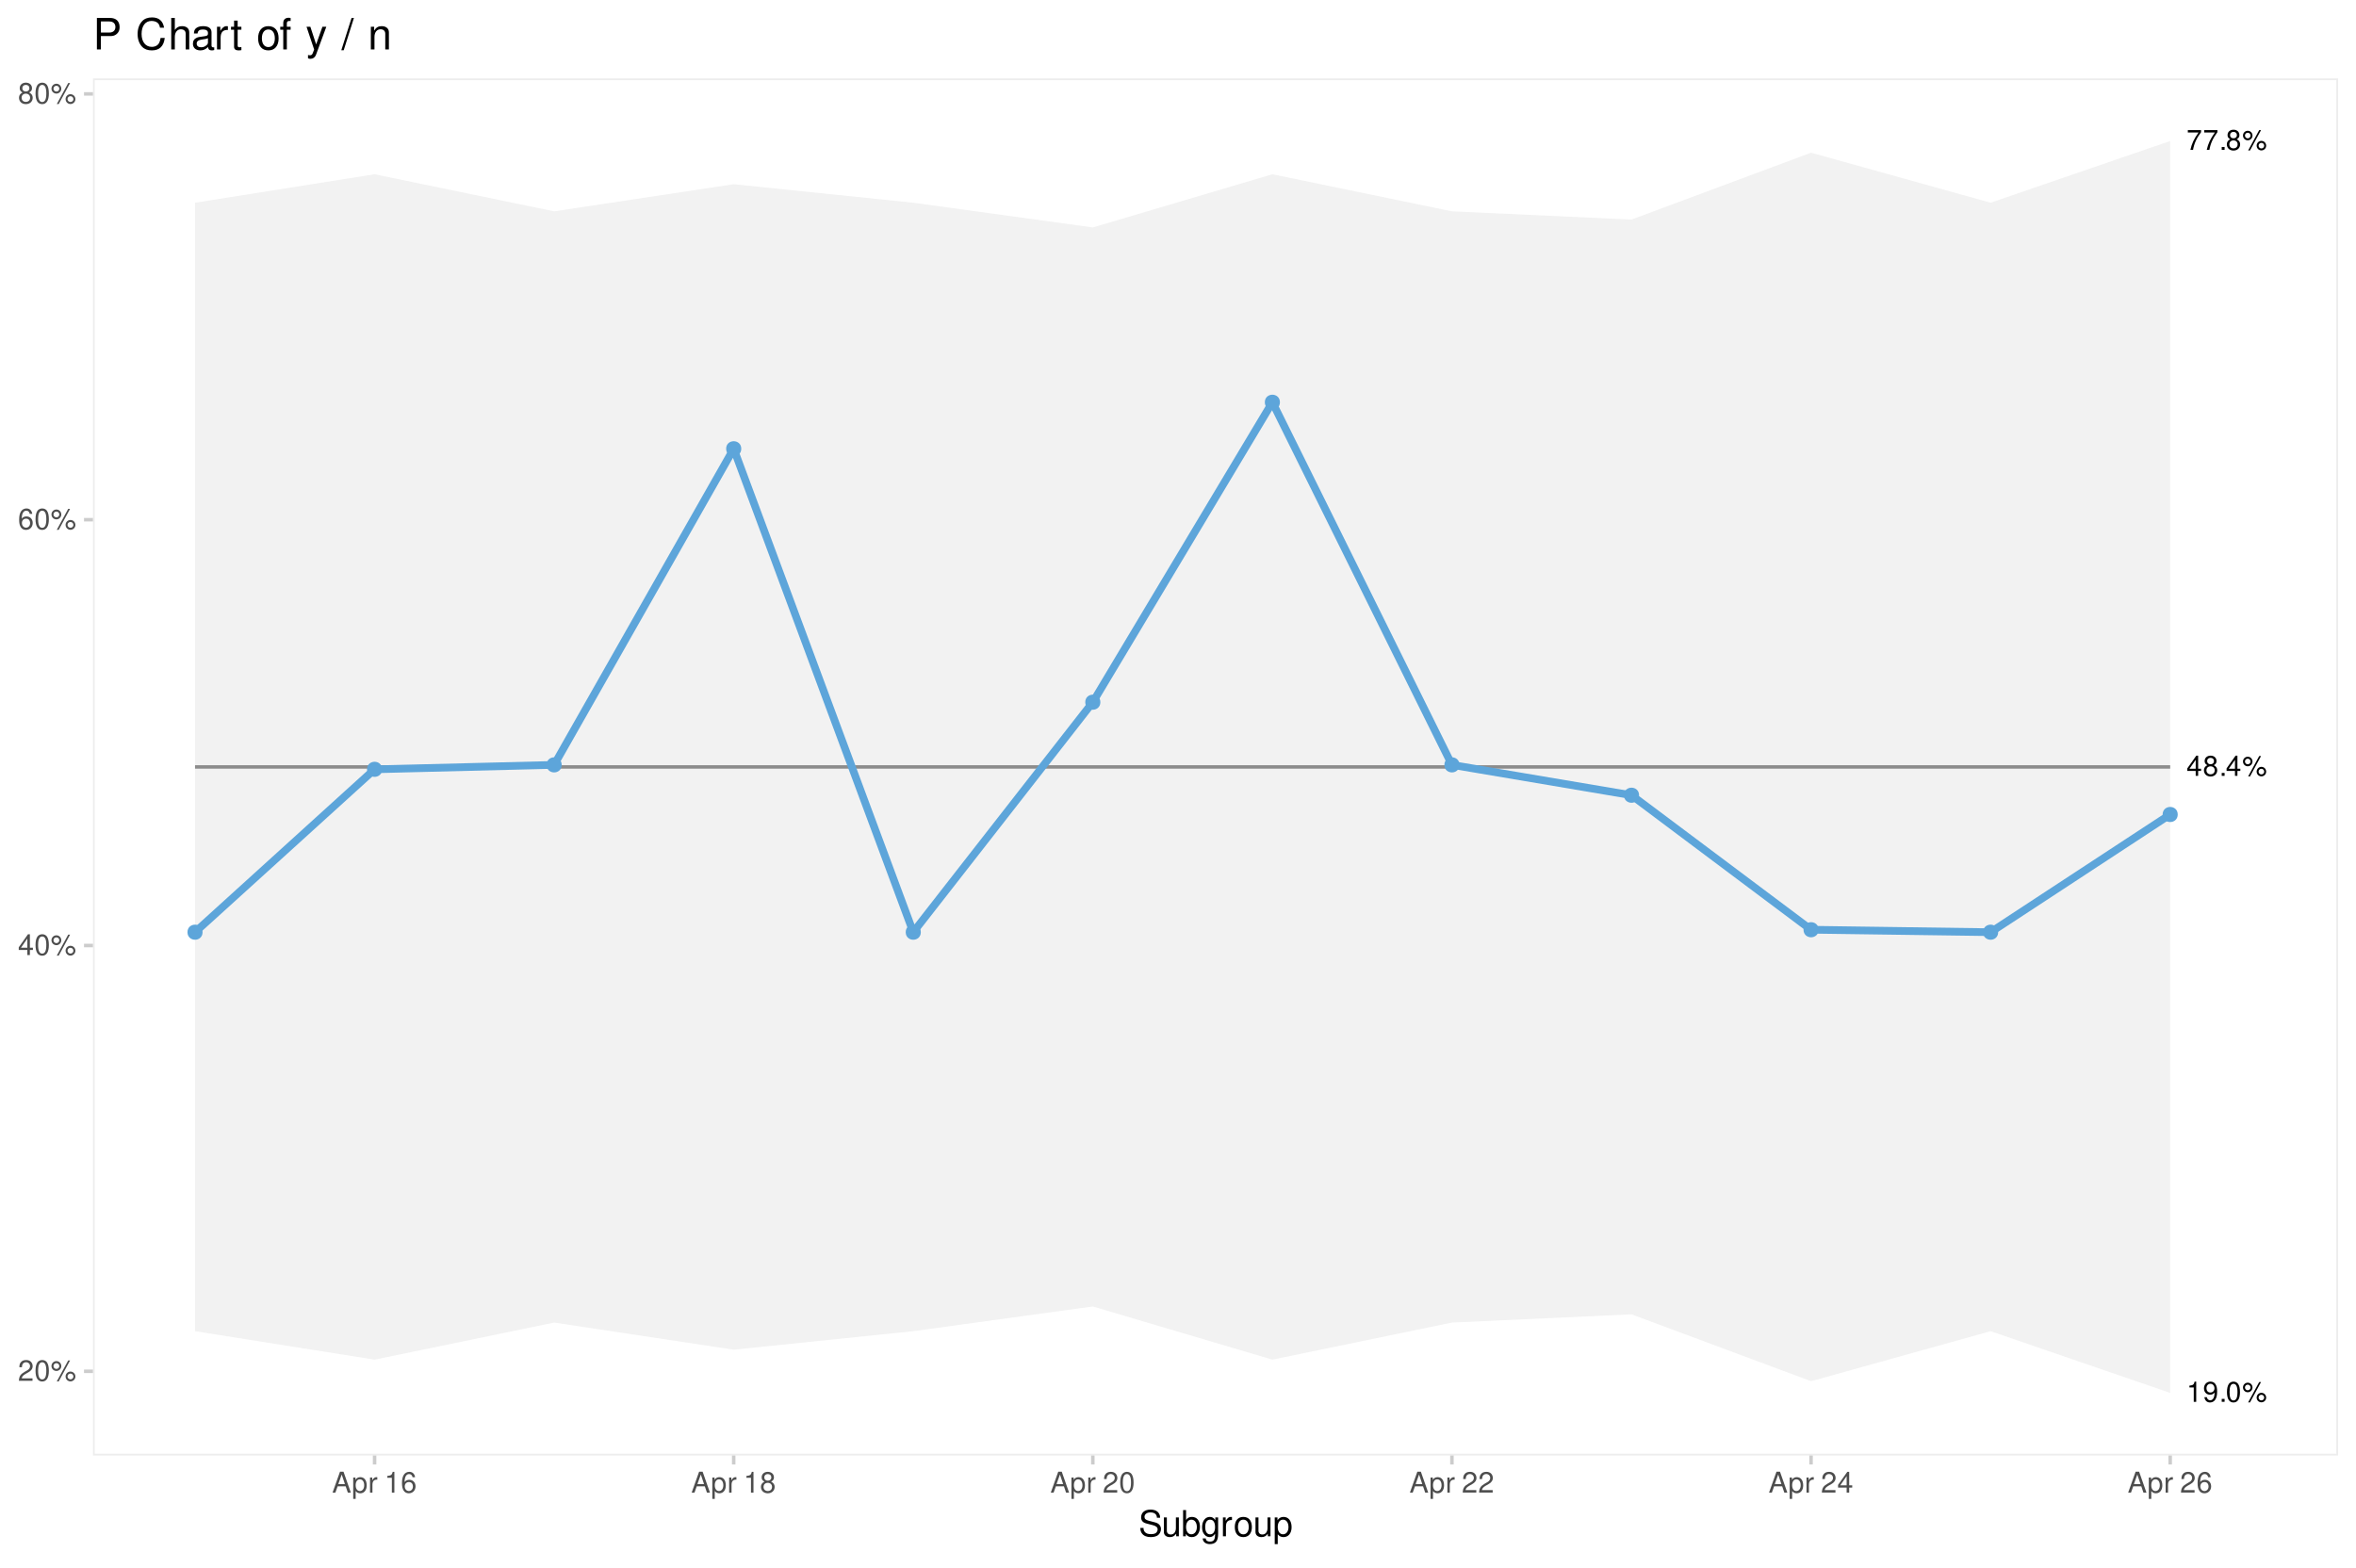
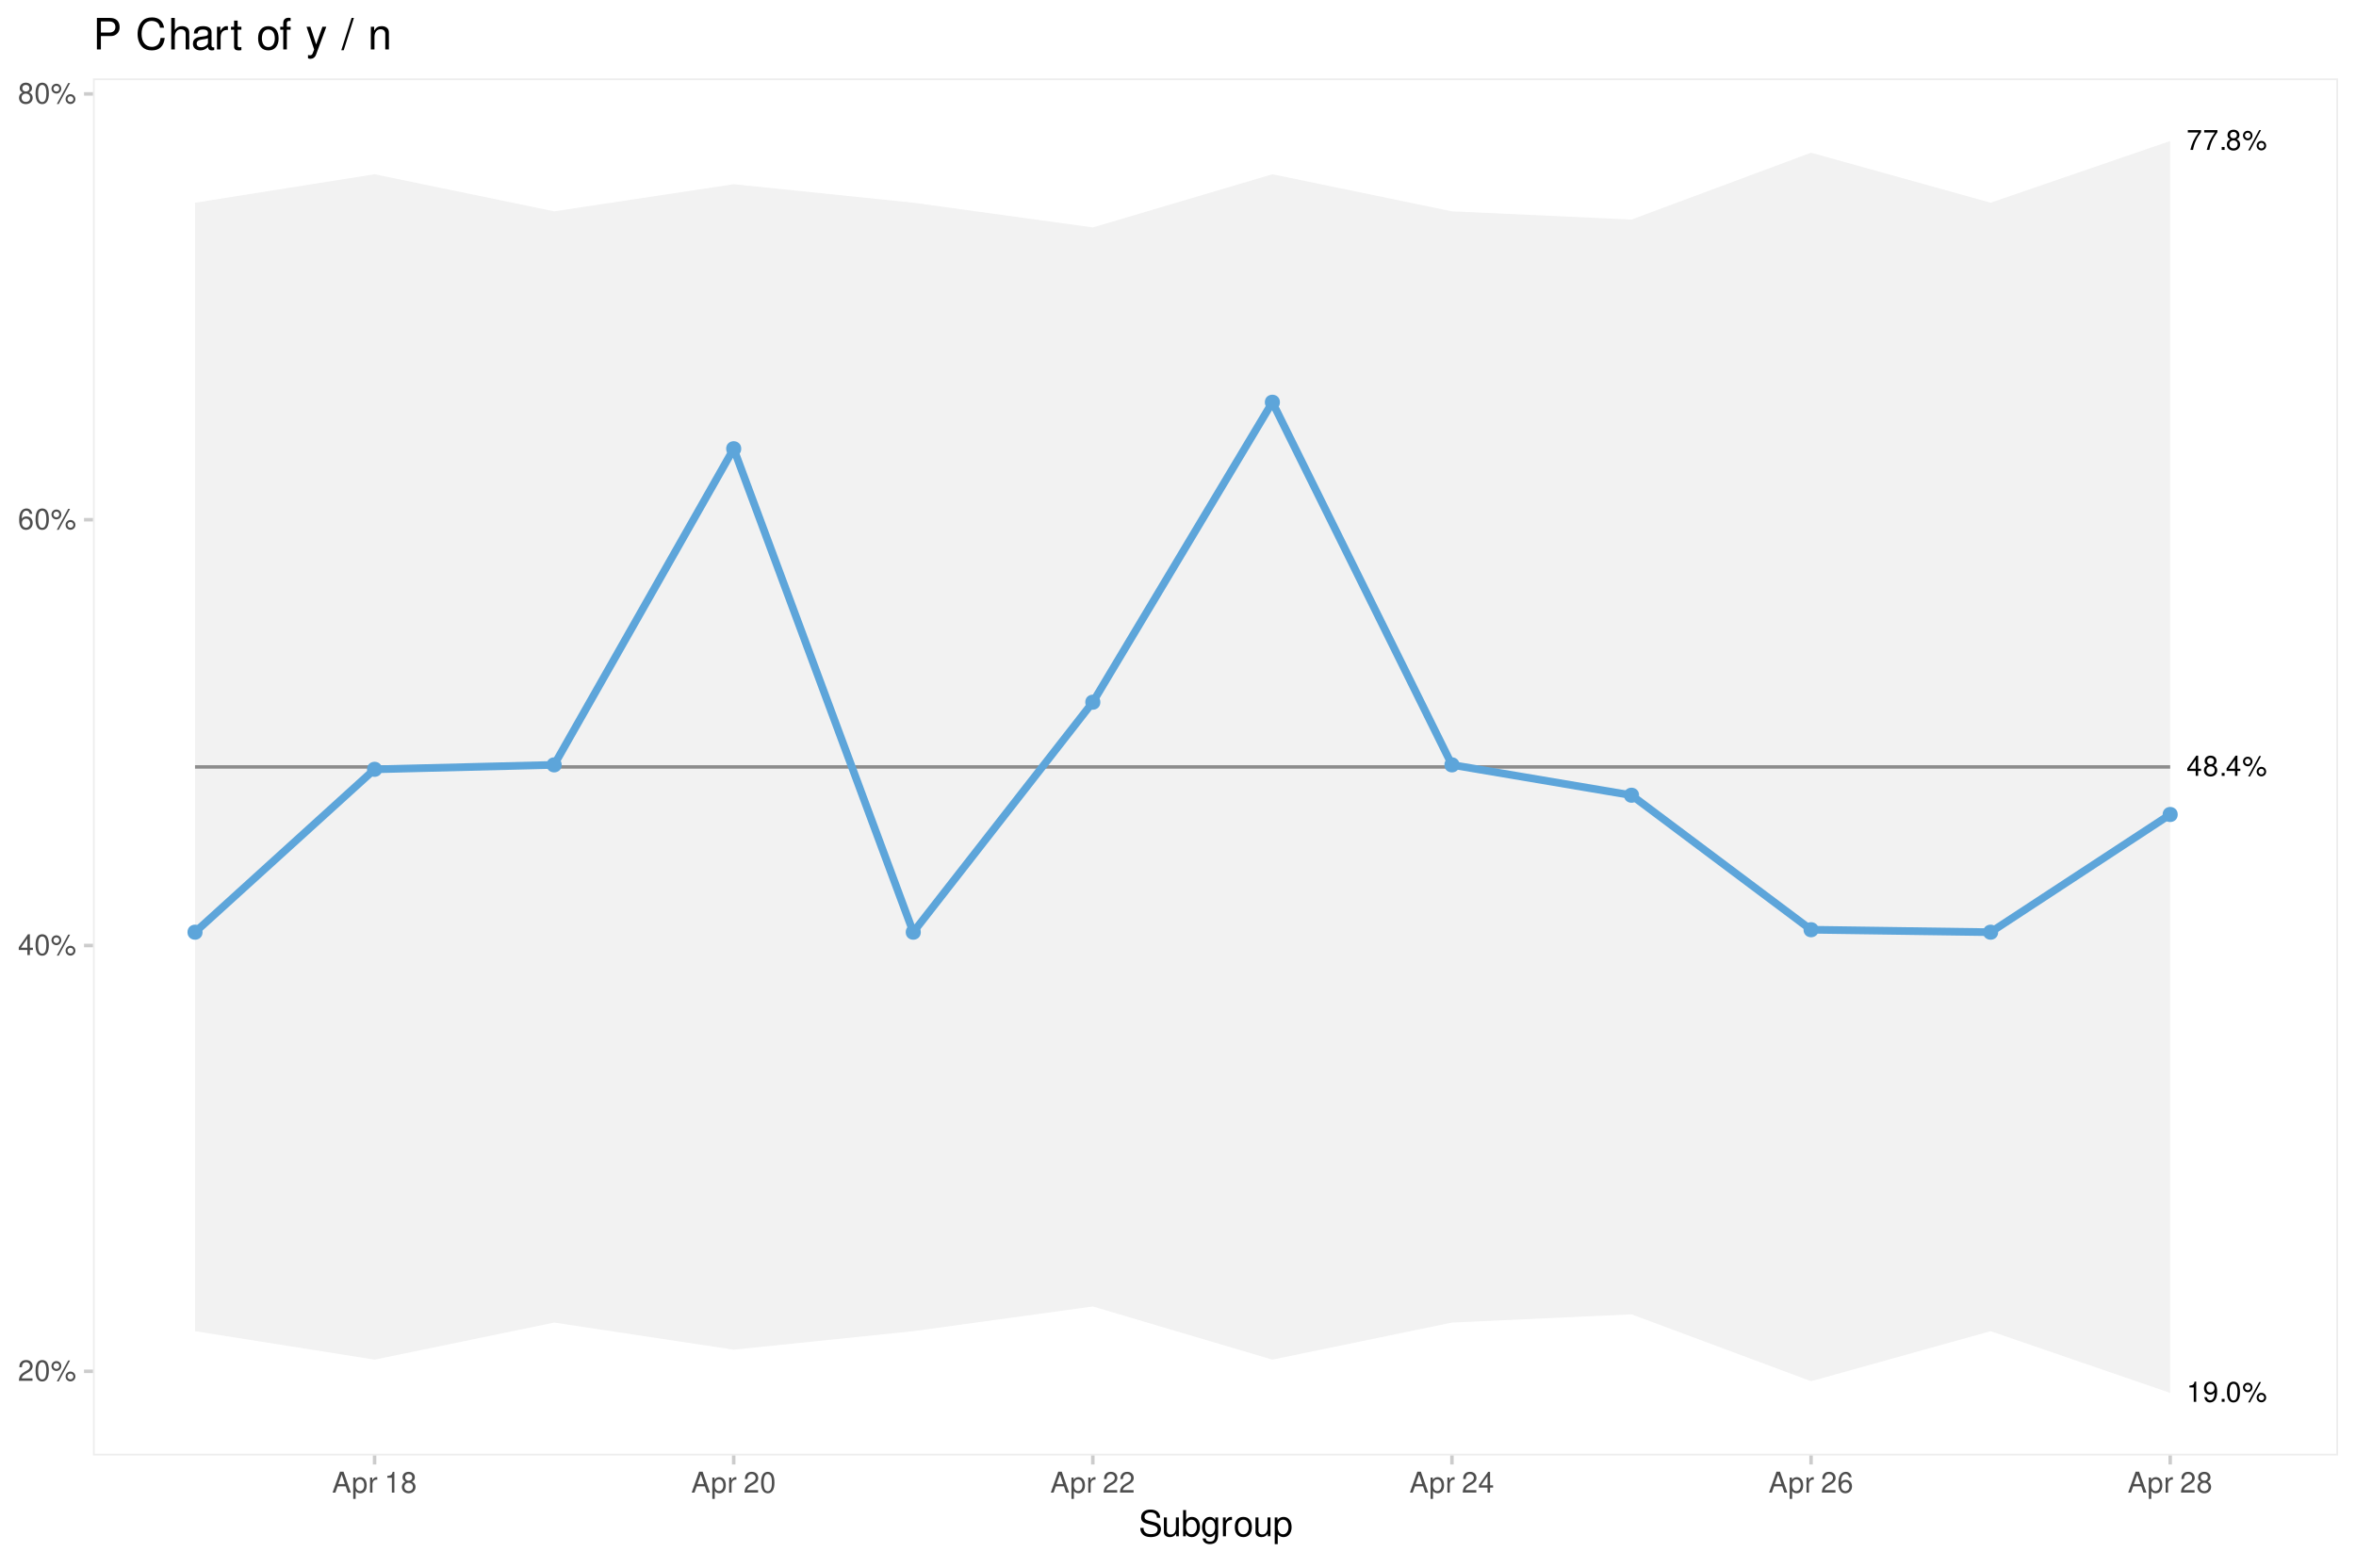
<svg xmlns="http://www.w3.org/2000/svg" xmlns:xlink="http://www.w3.org/1999/xlink" width="720pt" height="479pt" viewBox="0 0 720 479">
  <defs>
    <g>
      <g id="glyph-0-0">
        <path d="M 2.203 -4.391 L 2.203 0 L 2.953 0 L 2.953 -6.172 L 2.469 -6.172 C 2.203 -5.219 2.031 -5.094 0.875 -4.938 L 0.875 -4.391 Z M 2.203 -4.391 " />
      </g>
      <g id="glyph-0-1">
        <path d="M 0.453 -1.406 C 0.594 -0.406 1.25 0.203 2.172 0.203 C 2.844 0.203 3.438 -0.125 3.797 -0.688 C 4.172 -1.281 4.344 -2.031 4.344 -3.156 C 4.344 -4.203 4.188 -4.859 3.828 -5.406 C 3.5 -5.906 2.969 -6.172 2.297 -6.172 C 1.156 -6.172 0.328 -5.312 0.328 -4.109 C 0.328 -2.984 1.094 -2.172 2.188 -2.172 C 2.75 -2.172 3.188 -2.375 3.562 -2.844 C 3.562 -1.312 3.078 -0.469 2.219 -0.469 C 1.688 -0.469 1.328 -0.812 1.203 -1.406 Z M 2.297 -5.516 C 3 -5.516 3.531 -4.922 3.531 -4.125 C 3.531 -3.375 3.016 -2.844 2.266 -2.844 C 1.547 -2.844 1.094 -3.359 1.094 -4.172 C 1.094 -4.953 1.594 -5.516 2.297 -5.516 Z M 2.297 -5.516 " />
      </g>
      <g id="glyph-0-2">
        <path d="M 1.625 -0.891 L 0.75 -0.891 L 0.75 0 L 1.625 0 Z M 1.625 -0.891 " />
      </g>
      <g id="glyph-0-3">
        <path d="M 2.344 -6.172 C 1.781 -6.172 1.266 -5.906 0.953 -5.5 C 0.562 -4.953 0.359 -4.125 0.359 -2.984 C 0.359 -0.906 1.047 0.203 2.344 0.203 C 3.625 0.203 4.328 -0.906 4.328 -2.938 C 4.328 -4.125 4.141 -4.938 3.734 -5.5 C 3.422 -5.922 2.922 -6.172 2.344 -6.172 Z M 2.344 -5.5 C 3.156 -5.5 3.562 -4.672 3.562 -3 C 3.562 -1.25 3.172 -0.422 2.328 -0.422 C 1.531 -0.422 1.141 -1.281 1.141 -2.984 C 1.141 -4.672 1.531 -5.5 2.344 -5.5 Z M 2.344 -5.5 " />
      </g>
      <g id="glyph-0-4">
        <path d="M 1.703 -5.844 C 0.891 -5.844 0.25 -5.188 0.25 -4.391 C 0.25 -3.578 0.891 -2.922 1.703 -2.922 C 2.5 -2.922 3.156 -3.578 3.156 -4.375 C 3.156 -5.203 2.516 -5.844 1.703 -5.844 Z M 1.703 -5.25 C 2.188 -5.25 2.562 -4.859 2.562 -4.375 C 2.562 -3.906 2.172 -3.531 1.703 -3.531 C 1.234 -3.531 0.844 -3.906 0.844 -4.391 C 0.844 -4.859 1.219 -5.25 1.703 -5.25 Z M 5.203 -6.047 L 1.828 0.172 L 2.391 0.172 L 5.766 -6.047 Z M 5.875 -2.75 C 5.062 -2.75 4.422 -2.094 4.422 -1.297 C 4.422 -0.484 5.062 0.156 5.875 0.156 C 6.672 0.156 7.328 -0.484 7.328 -1.281 C 7.328 -2.094 6.688 -2.75 5.875 -2.75 Z M 5.875 -2.156 C 6.359 -2.156 6.734 -1.766 6.734 -1.281 C 6.734 -0.812 6.344 -0.438 5.875 -0.438 C 5.391 -0.438 5.016 -0.812 5.016 -1.297 C 5.016 -1.766 5.391 -2.156 5.875 -2.156 Z M 5.875 -2.156 " />
      </g>
      <g id="glyph-0-5">
        <path d="M 4.438 -6.047 L 0.391 -6.047 L 0.391 -5.312 L 3.656 -5.312 C 2.219 -3.25 1.625 -1.984 1.172 0 L 1.984 0 C 2.312 -1.938 3.078 -3.594 4.438 -5.422 Z M 4.438 -6.047 " />
      </g>
      <g id="glyph-0-6">
        <path d="M 3.328 -3.25 C 3.969 -3.641 4.156 -3.938 4.156 -4.516 C 4.156 -5.5 3.422 -6.172 2.344 -6.172 C 1.281 -6.172 0.531 -5.5 0.531 -4.531 C 0.531 -3.938 0.719 -3.641 1.344 -3.25 C 0.656 -2.906 0.312 -2.391 0.312 -1.719 C 0.312 -0.594 1.141 0.203 2.344 0.203 C 3.547 0.203 4.375 -0.594 4.375 -1.719 C 4.375 -2.391 4.031 -2.906 3.328 -3.25 Z M 2.344 -5.5 C 2.984 -5.5 3.391 -5.125 3.391 -4.5 C 3.391 -3.922 2.984 -3.547 2.344 -3.547 C 1.703 -3.547 1.297 -3.922 1.297 -4.516 C 1.297 -5.125 1.703 -5.5 2.344 -5.5 Z M 2.344 -2.906 C 3.094 -2.906 3.609 -2.422 3.609 -1.703 C 3.609 -0.953 3.109 -0.469 2.328 -0.469 C 1.594 -0.469 1.078 -0.969 1.078 -1.688 C 1.078 -2.422 1.594 -2.906 2.344 -2.906 Z M 2.344 -2.906 " />
      </g>
      <g id="glyph-0-7">
        <path d="M 2.797 -1.5 L 2.797 0 L 3.547 0 L 3.547 -1.5 L 4.438 -1.5 L 4.438 -2.172 L 3.547 -2.172 L 3.547 -6.172 L 2.984 -6.172 L 0.234 -2.281 L 0.234 -1.5 Z M 2.797 -2.172 L 0.891 -2.172 L 2.797 -4.891 Z M 2.797 -2.172 " />
      </g>
      <g id="glyph-1-0">
        <path d="M 4.453 -0.766 L 1.172 -0.766 C 1.25 -1.297 1.531 -1.625 2.297 -2.094 L 3.172 -2.594 C 4.047 -3.062 4.5 -3.719 4.5 -4.5 C 4.5 -5.031 4.281 -5.531 3.922 -5.875 C 3.547 -6.203 3.094 -6.359 2.5 -6.359 C 1.703 -6.359 1.125 -6.078 0.781 -5.531 C 0.547 -5.203 0.453 -4.797 0.438 -4.156 L 1.219 -4.156 C 1.234 -4.594 1.297 -4.844 1.406 -5.062 C 1.594 -5.438 2 -5.688 2.469 -5.688 C 3.172 -5.688 3.703 -5.172 3.703 -4.484 C 3.703 -3.969 3.406 -3.531 2.859 -3.219 L 2.047 -2.75 C 0.75 -2 0.375 -1.406 0.297 -0.016 L 4.453 -0.016 Z M 4.453 -0.766 " />
      </g>
      <g id="glyph-1-1">
        <path d="M 2.422 -6.359 C 1.844 -6.359 1.312 -6.094 0.984 -5.672 C 0.578 -5.109 0.375 -4.25 0.375 -3.078 C 0.375 -0.938 1.078 0.203 2.422 0.203 C 3.734 0.203 4.453 -0.938 4.453 -3.031 C 4.453 -4.25 4.266 -5.078 3.859 -5.672 C 3.531 -6.109 3.016 -6.359 2.422 -6.359 Z M 2.422 -5.672 C 3.25 -5.672 3.672 -4.828 3.672 -3.094 C 3.672 -1.281 3.266 -0.438 2.406 -0.438 C 1.578 -0.438 1.172 -1.312 1.172 -3.062 C 1.172 -4.828 1.578 -5.672 2.422 -5.672 Z M 2.422 -5.672 " />
      </g>
      <g id="glyph-1-2">
        <path d="M 1.75 -6.031 C 0.922 -6.031 0.25 -5.344 0.25 -4.516 C 0.25 -3.688 0.922 -3.016 1.766 -3.016 C 2.578 -3.016 3.25 -3.688 3.25 -4.5 C 3.25 -5.359 2.594 -6.031 1.75 -6.031 Z M 1.75 -5.406 C 2.25 -5.406 2.641 -5.016 2.641 -4.516 C 2.641 -4.031 2.25 -3.641 1.766 -3.641 C 1.266 -3.641 0.859 -4.031 0.859 -4.516 C 0.859 -5.016 1.266 -5.406 1.75 -5.406 Z M 5.359 -6.234 L 1.875 0.172 L 2.469 0.172 L 5.938 -6.234 Z M 6.047 -2.828 C 5.219 -2.828 4.562 -2.156 4.562 -1.344 C 4.562 -0.5 5.219 0.172 6.062 0.172 C 6.875 0.172 7.562 -0.5 7.562 -1.312 C 7.562 -2.156 6.891 -2.828 6.047 -2.828 Z M 6.047 -2.219 C 6.547 -2.219 6.953 -1.828 6.953 -1.312 C 6.953 -0.844 6.547 -0.453 6.062 -0.453 C 5.562 -0.453 5.156 -0.844 5.156 -1.344 C 5.156 -1.828 5.562 -2.219 6.047 -2.219 Z M 6.047 -2.219 " />
      </g>
      <g id="glyph-1-3">
        <path d="M 2.875 -1.547 L 2.875 0 L 3.656 0 L 3.656 -1.547 L 4.578 -1.547 L 4.578 -2.234 L 3.656 -2.234 L 3.656 -6.359 L 3.078 -6.359 L 0.25 -2.359 L 0.25 -1.547 Z M 2.875 -2.234 L 0.922 -2.234 L 2.875 -5.047 Z M 2.875 -2.234 " />
      </g>
      <g id="glyph-1-4">
        <path d="M 4.375 -4.703 C 4.234 -5.75 3.562 -6.359 2.609 -6.359 C 1.922 -6.359 1.312 -6.031 0.938 -5.453 C 0.547 -4.828 0.375 -4.062 0.375 -2.906 C 0.375 -1.828 0.531 -1.156 0.906 -0.594 C 1.234 -0.078 1.781 0.203 2.469 0.203 C 3.656 0.203 4.516 -0.688 4.516 -1.922 C 4.516 -3.094 3.719 -3.922 2.609 -3.922 C 1.984 -3.922 1.5 -3.688 1.172 -3.234 C 1.172 -4.797 1.672 -5.672 2.562 -5.672 C 3.109 -5.672 3.484 -5.328 3.609 -4.703 Z M 2.5 -3.234 C 3.25 -3.234 3.719 -2.703 3.719 -1.859 C 3.719 -1.062 3.188 -0.484 2.484 -0.484 C 1.766 -0.484 1.219 -1.094 1.219 -1.906 C 1.219 -2.688 1.734 -3.234 2.5 -3.234 Z M 2.5 -3.234 " />
      </g>
      <g id="glyph-1-5">
        <path d="M 3.438 -3.359 C 4.094 -3.75 4.297 -4.062 4.297 -4.656 C 4.297 -5.672 3.531 -6.359 2.422 -6.359 C 1.312 -6.359 0.547 -5.672 0.547 -4.672 C 0.547 -4.062 0.75 -3.75 1.391 -3.359 C 0.672 -2.984 0.328 -2.469 0.328 -1.766 C 0.328 -0.609 1.172 0.203 2.422 0.203 C 3.656 0.203 4.516 -0.609 4.516 -1.766 C 4.516 -2.469 4.156 -2.984 3.438 -3.359 Z M 2.422 -5.672 C 3.078 -5.672 3.5 -5.281 3.5 -4.641 C 3.5 -4.047 3.062 -3.656 2.422 -3.656 C 1.766 -3.656 1.344 -4.047 1.344 -4.656 C 1.344 -5.281 1.766 -5.672 2.422 -5.672 Z M 2.422 -3 C 3.188 -3 3.719 -2.484 3.719 -1.75 C 3.719 -0.984 3.203 -0.484 2.406 -0.484 C 1.641 -0.484 1.125 -1 1.125 -1.734 C 1.125 -2.5 1.641 -3 2.422 -3 Z M 2.422 -3 " />
      </g>
      <g id="glyph-1-6">
        <path d="M 4.172 -1.922 L 4.828 0 L 5.75 0 L 3.5 -6.406 L 2.438 -6.406 L 0.156 0 L 1.016 0 L 1.703 -1.922 Z M 3.938 -2.609 L 1.906 -2.609 L 2.953 -5.531 Z M 3.938 -2.609 " />
      </g>
      <g id="glyph-1-7">
        <path d="M 0.469 1.922 L 1.219 1.922 L 1.219 -0.484 C 1.594 -0.016 2.031 0.203 2.625 0.203 C 3.828 0.203 4.594 -0.75 4.594 -2.219 C 4.594 -3.781 3.844 -4.734 2.625 -4.734 C 2 -4.734 1.5 -4.453 1.156 -3.922 L 1.156 -4.609 L 0.469 -4.609 Z M 2.5 -4.062 C 3.312 -4.062 3.828 -3.344 3.828 -2.25 C 3.828 -1.203 3.297 -0.484 2.5 -0.484 C 1.719 -0.484 1.219 -1.188 1.219 -2.266 C 1.219 -3.359 1.719 -4.062 2.5 -4.062 Z M 2.5 -4.062 " />
      </g>
      <g id="glyph-1-8">
        <path d="M 0.609 -4.609 L 0.609 0 L 1.344 0 L 1.344 -2.391 C 1.359 -3.5 1.812 -4 2.828 -3.969 L 2.828 -4.719 C 2.703 -4.734 2.625 -4.734 2.547 -4.734 C 2.062 -4.734 1.703 -4.453 1.281 -3.781 L 1.281 -4.609 Z M 0.609 -4.609 " />
      </g>
      <g id="glyph-1-9">
</g>
      <g id="glyph-1-10">
        <path d="M 2.281 -4.531 L 2.281 0 L 3.047 0 L 3.047 -6.359 L 2.547 -6.359 C 2.266 -5.391 2.094 -5.25 0.891 -5.094 L 0.891 -4.531 Z M 2.281 -4.531 " />
      </g>
      <g id="glyph-2-0">
        <path d="M 6.562 -5.672 C 6.562 -6.219 6.516 -6.375 6.344 -6.75 C 5.906 -7.672 4.969 -8.156 3.625 -8.156 C 1.859 -8.156 0.766 -7.25 0.766 -5.797 C 0.766 -4.812 1.281 -4.203 2.344 -3.922 L 4.328 -3.406 C 5.359 -3.141 5.812 -2.734 5.812 -2.094 C 5.812 -1.672 5.578 -1.234 5.234 -0.984 C 4.922 -0.766 4.406 -0.656 3.766 -0.656 C 2.875 -0.656 2.297 -0.859 1.906 -1.312 C 1.609 -1.672 1.484 -2.062 1.5 -2.547 L 0.531 -2.547 C 0.531 -1.812 0.688 -1.328 1 -0.891 C 1.547 -0.125 2.469 0.25 3.703 0.25 C 4.656 0.25 5.438 0.031 5.953 -0.359 C 6.484 -0.797 6.828 -1.5 6.828 -2.203 C 6.828 -3.188 6.219 -3.922 5.125 -4.219 L 3.109 -4.75 C 2.141 -5.016 1.797 -5.328 1.797 -5.938 C 1.797 -6.75 2.516 -7.297 3.594 -7.297 C 4.859 -7.297 5.578 -6.719 5.594 -5.672 Z M 6.562 -5.672 " />
      </g>
      <g id="glyph-2-1">
        <path d="M 5.297 0 L 5.297 -5.766 L 4.391 -5.766 L 4.391 -2.5 C 4.391 -1.312 3.766 -0.547 2.812 -0.547 C 2.094 -0.547 1.625 -0.984 1.625 -1.688 L 1.625 -5.766 L 0.719 -5.766 L 0.719 -1.312 C 0.719 -0.359 1.438 0.25 2.547 0.25 C 3.406 0.25 3.938 -0.047 4.484 -0.797 L 4.484 0 Z M 5.297 0 " />
      </g>
      <g id="glyph-2-2">
        <path d="M 0.594 -8.016 L 0.594 0 L 1.422 0 L 1.422 -0.734 C 1.859 -0.062 2.438 0.25 3.25 0.25 C 4.766 0.25 5.75 -0.984 5.75 -2.906 C 5.75 -4.781 4.812 -5.922 3.281 -5.922 C 2.5 -5.922 1.938 -5.625 1.5 -4.984 L 1.5 -8.016 Z M 3.109 -5.078 C 4.141 -5.078 4.797 -4.188 4.797 -2.812 C 4.797 -1.5 4.109 -0.609 3.109 -0.609 C 2.141 -0.609 1.5 -1.484 1.5 -2.844 C 1.5 -4.188 2.141 -5.078 3.109 -5.078 Z M 3.109 -5.078 " />
      </g>
      <g id="glyph-2-3">
        <path d="M 4.438 -5.766 L 4.438 -4.922 C 3.984 -5.625 3.469 -5.922 2.75 -5.922 C 1.359 -5.922 0.391 -4.625 0.391 -2.781 C 0.391 -1.812 0.609 -1.109 1.109 -0.531 C 1.547 -0.016 2.094 0.25 2.688 0.25 C 3.375 0.25 3.875 -0.062 4.359 -0.781 L 4.359 -0.484 C 4.359 1.062 3.922 1.625 2.781 1.625 C 2 1.625 1.594 1.312 1.5 0.656 L 0.578 0.656 C 0.656 1.734 1.5 2.391 2.766 2.391 C 3.609 2.391 4.312 2.125 4.688 1.656 C 5.125 1.125 5.297 0.406 5.297 -0.953 L 5.297 -5.766 Z M 2.844 -5.078 C 3.812 -5.078 4.359 -4.266 4.359 -2.812 C 4.359 -1.406 3.797 -0.594 2.844 -0.594 C 1.891 -0.594 1.344 -1.422 1.344 -2.844 C 1.344 -4.25 1.891 -5.078 2.844 -5.078 Z M 2.844 -5.078 " />
      </g>
      <g id="glyph-2-4">
        <path d="M 0.766 -5.766 L 0.766 0 L 1.688 0 L 1.688 -2.984 C 1.688 -4.375 2.266 -5 3.531 -4.969 L 3.531 -5.891 C 3.375 -5.922 3.281 -5.922 3.172 -5.922 C 2.578 -5.922 2.141 -5.578 1.609 -4.719 L 1.609 -5.766 Z M 0.766 -5.766 " />
      </g>
      <g id="glyph-2-5">
        <path d="M 2.984 -5.922 C 1.359 -5.922 0.391 -4.781 0.391 -2.844 C 0.391 -0.891 1.359 0.25 3 0.25 C 4.625 0.25 5.609 -0.906 5.609 -2.797 C 5.609 -4.797 4.656 -5.922 2.984 -5.922 Z M 3 -5.078 C 4.031 -5.078 4.656 -4.234 4.656 -2.812 C 4.656 -1.438 4.016 -0.594 3 -0.594 C 1.984 -0.594 1.359 -1.438 1.359 -2.844 C 1.359 -4.234 1.984 -5.078 3 -5.078 Z M 3 -5.078 " />
      </g>
      <g id="glyph-2-6">
        <path d="M 0.594 2.391 L 1.516 2.391 L 1.516 -0.609 C 2 -0.016 2.547 0.25 3.281 0.25 C 4.781 0.25 5.75 -0.953 5.75 -2.781 C 5.75 -4.719 4.812 -5.922 3.281 -5.922 C 2.5 -5.922 1.875 -5.578 1.438 -4.891 L 1.438 -5.766 L 0.594 -5.766 Z M 3.125 -5.078 C 4.141 -5.078 4.797 -4.188 4.797 -2.812 C 4.797 -1.5 4.125 -0.609 3.125 -0.609 C 2.141 -0.609 1.516 -1.484 1.516 -2.844 C 1.516 -4.188 2.141 -5.078 3.125 -5.078 Z M 3.125 -5.078 " />
      </g>
      <g id="glyph-3-0">
        <path d="M 2.422 -4.078 L 5.453 -4.078 C 6.203 -4.078 6.797 -4.297 7.312 -4.766 C 7.891 -5.297 8.141 -5.922 8.141 -6.797 C 8.141 -8.609 7.078 -9.625 5.172 -9.625 L 1.203 -9.625 L 1.203 0 L 2.422 0 Z M 2.422 -5.156 L 2.422 -8.547 L 4.984 -8.547 C 6.172 -8.547 6.859 -7.906 6.859 -6.859 C 6.859 -5.797 6.172 -5.156 4.984 -5.156 Z M 2.422 -5.156 " />
      </g>
      <g id="glyph-3-1">
</g>
      <g id="glyph-3-2">
        <path d="M 8.734 -6.641 C 8.359 -8.75 7.141 -9.781 5.031 -9.781 C 3.734 -9.781 2.688 -9.375 1.984 -8.578 C 1.109 -7.625 0.641 -6.266 0.641 -4.703 C 0.641 -3.109 1.125 -1.75 2.016 -0.812 C 2.766 -0.047 3.719 0.297 4.984 0.297 C 7.328 0.297 8.641 -0.969 8.938 -3.516 L 7.672 -3.516 C 7.562 -2.859 7.438 -2.406 7.234 -2.016 C 6.844 -1.234 6.016 -0.781 4.984 -0.781 C 3.078 -0.781 1.859 -2.312 1.859 -4.719 C 1.859 -7.188 3.016 -8.703 4.891 -8.703 C 5.672 -8.703 6.391 -8.469 6.781 -8.094 C 7.141 -7.766 7.344 -7.375 7.484 -6.641 Z M 8.734 -6.641 " />
      </g>
      <g id="glyph-3-3">
        <path d="M 0.922 -9.625 L 0.922 0 L 2.016 0 L 2.016 -3.812 C 2.016 -5.234 2.766 -6.156 3.891 -6.156 C 4.266 -6.156 4.609 -6.047 4.875 -5.844 C 5.188 -5.609 5.328 -5.281 5.328 -4.797 L 5.328 0 L 6.422 0 L 6.422 -5.234 C 6.422 -6.391 5.578 -7.109 4.234 -7.109 C 3.266 -7.109 2.672 -6.812 2.016 -5.969 L 2.016 -9.625 Z M 0.922 -9.625 " />
      </g>
      <g id="glyph-3-4">
        <path d="M 7.062 -0.641 C 6.938 -0.625 6.891 -0.625 6.828 -0.625 C 6.438 -0.625 6.234 -0.812 6.234 -1.156 L 6.234 -5.234 C 6.234 -6.453 5.328 -7.109 3.625 -7.109 C 2.609 -7.109 1.812 -6.828 1.328 -6.312 C 1.016 -5.953 0.891 -5.562 0.859 -4.875 L 1.969 -4.875 C 2.062 -5.719 2.562 -6.094 3.594 -6.094 C 4.594 -6.094 5.141 -5.734 5.141 -5.062 L 5.141 -4.781 C 5.125 -4.297 4.891 -4.125 3.984 -4.016 C 2.422 -3.812 2.188 -3.766 1.766 -3.594 C 0.969 -3.25 0.547 -2.641 0.547 -1.75 C 0.547 -0.484 1.422 0.297 2.828 0.297 C 3.703 0.297 4.391 0 5.172 -0.719 C 5.25 0 5.594 0.297 6.312 0.297 C 6.547 0.297 6.688 0.281 7.062 0.188 Z M 5.141 -2.172 C 5.141 -1.812 5.031 -1.578 4.703 -1.281 C 4.25 -0.875 3.703 -0.656 3.062 -0.656 C 2.203 -0.656 1.703 -1.062 1.703 -1.766 C 1.703 -2.5 2.172 -2.859 3.359 -3.031 C 4.547 -3.188 4.766 -3.25 5.141 -3.422 Z M 5.141 -2.172 " />
      </g>
      <g id="glyph-3-5">
        <path d="M 0.906 -6.922 L 0.906 0 L 2.016 0 L 2.016 -3.594 C 2.031 -5.25 2.719 -6 4.234 -5.953 L 4.234 -7.078 C 4.047 -7.109 3.953 -7.109 3.812 -7.109 C 3.109 -7.109 2.562 -6.688 1.922 -5.672 L 1.922 -6.922 Z M 0.906 -6.922 " />
      </g>
      <g id="glyph-3-6">
        <path d="M 3.359 -6.922 L 2.219 -6.922 L 2.219 -8.812 L 1.125 -8.812 L 1.125 -6.922 L 0.188 -6.922 L 0.188 -6.016 L 1.125 -6.016 L 1.125 -0.797 C 1.125 -0.078 1.594 0.297 2.453 0.297 C 2.75 0.297 2.984 0.281 3.359 0.219 L 3.359 -0.719 C 3.188 -0.672 3.047 -0.656 2.828 -0.656 C 2.344 -0.656 2.219 -0.797 2.219 -1.281 L 2.219 -6.016 L 3.359 -6.016 Z M 3.359 -6.922 " />
      </g>
      <g id="glyph-3-7">
        <path d="M 3.594 -7.109 C 1.641 -7.109 0.469 -5.734 0.469 -3.406 C 0.469 -1.062 1.641 0.297 3.609 0.297 C 5.562 0.297 6.734 -1.078 6.734 -3.359 C 6.734 -5.75 5.594 -7.109 3.594 -7.109 Z M 3.609 -6.094 C 4.844 -6.094 5.578 -5.078 5.578 -3.359 C 5.578 -1.734 4.812 -0.719 3.609 -0.719 C 2.375 -0.719 1.625 -1.734 1.625 -3.406 C 1.625 -5.078 2.375 -6.094 3.609 -6.094 Z M 3.609 -6.094 " />
      </g>
      <g id="glyph-3-8">
        <path d="M 3.406 -6.922 L 2.25 -6.922 L 2.25 -8 C 2.25 -8.469 2.516 -8.703 3.031 -8.703 C 3.109 -8.703 3.156 -8.703 3.406 -8.688 L 3.406 -9.594 C 3.156 -9.656 3.016 -9.672 2.781 -9.672 C 1.766 -9.672 1.156 -9.078 1.156 -8.094 L 1.156 -6.922 L 0.234 -6.922 L 0.234 -6.016 L 1.156 -6.016 L 1.156 0 L 2.25 0 L 2.25 -6.016 L 3.406 -6.016 Z M 3.406 -6.922 " />
      </g>
      <g id="glyph-3-9">
        <path d="M 5.125 -6.922 L 3.203 -1.531 L 1.438 -6.922 L 0.266 -6.922 L 2.594 0.031 L 2.172 1.125 C 2 1.609 1.75 1.797 1.297 1.797 C 1.109 1.797 0.953 1.766 0.719 1.719 L 0.719 2.703 C 0.938 2.828 1.156 2.875 1.453 2.875 C 1.812 2.875 2.188 2.766 2.484 2.547 C 2.828 2.297 3.031 2 3.234 1.453 L 6.312 -6.922 Z M 5.125 -6.922 " />
      </g>
      <g id="glyph-3-10">
        <path d="M 3.031 -9.625 L -0.109 0.266 L 0.625 0.266 L 3.75 -9.625 Z M 3.031 -9.625 " />
      </g>
      <g id="glyph-3-11">
        <path d="M 0.922 -6.922 L 0.922 0 L 2.031 0 L 2.031 -3.812 C 2.031 -5.234 2.766 -6.156 3.906 -6.156 C 4.781 -6.156 5.328 -5.625 5.328 -4.797 L 5.328 0 L 6.438 0 L 6.438 -5.234 C 6.438 -6.375 5.578 -7.109 4.234 -7.109 C 3.203 -7.109 2.547 -6.719 1.938 -5.75 L 1.938 -6.922 Z M 0.922 -6.922 " />
      </g>
    </g>
    <clipPath id="clip-0">
      <path clip-rule="nonzero" d="M 28.41 23.957 L 714.52 23.957 L 714.52 444.848 L 28.41 444.848 Z M 28.41 23.957 " />
    </clipPath>
    <clipPath id="clip-1">
      <path clip-rule="nonzero" d="M 28.41 23.957 L 714.52 23.957 L 714.52 444.848 L 28.41 444.848 Z M 28.41 23.957 " />
    </clipPath>
  </defs>
  <rect x="-72" y="-47.9" width="864" height="574.8" fill="rgb(100%, 100%, 100%)" fill-opacity="1" />
  <rect x="-72" y="-47.9" width="864" height="574.8" fill="rgb(100%, 100%, 100%)" fill-opacity="1" />
  <path fill="none" stroke-width="1.067" stroke-linecap="round" stroke-linejoin="round" stroke="rgb(100%, 100%, 100%)" stroke-opacity="1" stroke-miterlimit="10" d="M 0 479 L 720 479 L 720 0 L 0 0 Z M 0 479 " />
  <g clip-path="url(#clip-0)">
    <path fill-rule="nonzero" fill="rgb(100%, 100%, 100%)" fill-opacity="1" d="M 28.41 444.848 L 714.52 444.848 L 714.52 23.957 L 28.41 23.957 Z M 28.41 444.848 " />
  </g>
  <path fill-rule="nonzero" fill="rgb(87.059%, 87.059%, 87.059%)" fill-opacity="0.4" d="M 59.598 61.957 L 114.473 53.258 L 169.348 64.59 L 224.219 56.301 L 279.094 61.957 L 333.969 69.512 L 388.844 53.258 L 443.715 64.59 L 498.59 67.105 L 553.465 46.668 L 608.34 61.957 L 663.215 43.09 L 663.215 425.719 L 608.34 406.852 L 553.465 422.141 L 498.59 401.703 L 443.715 404.219 L 388.844 415.551 L 333.969 399.297 L 279.094 406.852 L 224.219 412.508 L 169.348 404.219 L 114.473 415.551 L 59.598 406.852 Z M 59.598 61.957 " />
  <path fill="none" stroke-width="1.067" stroke-linecap="butt" stroke-linejoin="round" stroke="rgb(54.902%, 54.902%, 54.902%)" stroke-opacity="1" stroke-miterlimit="10" d="M 59.598 234.402 L 663.215 234.402 " />
  <path fill="none" stroke-width="2.347" stroke-linecap="butt" stroke-linejoin="round" stroke="rgb(36.471%, 64.706%, 85.49%)" stroke-opacity="1" stroke-miterlimit="10" d="M 59.598 284.91 L 114.473 235.129 L 169.348 233.77 L 224.219 137.152 L 279.094 284.91 L 333.969 214.613 L 388.844 122.941 L 443.715 233.77 L 498.59 243.047 L 553.465 284.156 L 608.34 284.91 L 663.215 248.934 " />
  <path fill-rule="nonzero" fill="rgb(36.471%, 64.706%, 85.49%)" fill-opacity="1" stroke-width="0.709" stroke-linecap="round" stroke-linejoin="round" stroke="rgb(36.471%, 64.706%, 85.49%)" stroke-opacity="1" stroke-miterlimit="10" d="M 61.551 284.91 C 61.551 287.516 57.645 287.516 57.645 284.91 C 57.645 282.305 61.551 282.305 61.551 284.91 " />
  <path fill-rule="nonzero" fill="rgb(36.471%, 64.706%, 85.49%)" fill-opacity="1" stroke-width="0.709" stroke-linecap="round" stroke-linejoin="round" stroke="rgb(36.471%, 64.706%, 85.49%)" stroke-opacity="1" stroke-miterlimit="10" d="M 116.426 235.129 C 116.426 237.734 112.516 237.734 112.516 235.129 C 112.516 232.523 116.426 232.523 116.426 235.129 " />
  <path fill-rule="nonzero" fill="rgb(36.471%, 64.706%, 85.49%)" fill-opacity="1" stroke-width="0.709" stroke-linecap="round" stroke-linejoin="round" stroke="rgb(36.471%, 64.706%, 85.49%)" stroke-opacity="1" stroke-miterlimit="10" d="M 171.301 233.77 C 171.301 236.375 167.391 236.375 167.391 233.77 C 167.391 231.16 171.301 231.16 171.301 233.77 " />
  <path fill-rule="nonzero" fill="rgb(36.471%, 64.706%, 85.49%)" fill-opacity="1" stroke-width="0.709" stroke-linecap="round" stroke-linejoin="round" stroke="rgb(36.471%, 64.706%, 85.49%)" stroke-opacity="1" stroke-miterlimit="10" d="M 226.176 137.152 C 226.176 139.758 222.266 139.758 222.266 137.152 C 222.266 134.547 226.176 134.547 226.176 137.152 " />
  <path fill-rule="nonzero" fill="rgb(36.471%, 64.706%, 85.49%)" fill-opacity="1" stroke-width="0.709" stroke-linecap="round" stroke-linejoin="round" stroke="rgb(36.471%, 64.706%, 85.49%)" stroke-opacity="1" stroke-miterlimit="10" d="M 281.051 284.91 C 281.051 287.516 277.141 287.516 277.141 284.91 C 277.141 282.305 281.051 282.305 281.051 284.91 " />
  <path fill-rule="nonzero" fill="rgb(36.471%, 64.706%, 85.49%)" fill-opacity="1" stroke-width="0.709" stroke-linecap="round" stroke-linejoin="round" stroke="rgb(36.471%, 64.706%, 85.49%)" stroke-opacity="1" stroke-miterlimit="10" d="M 335.922 214.613 C 335.922 217.219 332.012 217.219 332.012 214.613 C 332.012 212.008 335.922 212.008 335.922 214.613 " />
  <path fill-rule="nonzero" fill="rgb(36.471%, 64.706%, 85.49%)" fill-opacity="1" stroke-width="0.709" stroke-linecap="round" stroke-linejoin="round" stroke="rgb(36.471%, 64.706%, 85.49%)" stroke-opacity="1" stroke-miterlimit="10" d="M 390.797 122.941 C 390.797 125.547 386.887 125.547 386.887 122.941 C 386.887 120.336 390.797 120.336 390.797 122.941 " />
  <path fill-rule="nonzero" fill="rgb(36.471%, 64.706%, 85.49%)" fill-opacity="1" stroke-width="0.709" stroke-linecap="round" stroke-linejoin="round" stroke="rgb(36.471%, 64.706%, 85.49%)" stroke-opacity="1" stroke-miterlimit="10" d="M 445.672 233.77 C 445.672 236.375 441.762 236.375 441.762 233.77 C 441.762 231.16 445.672 231.16 445.672 233.77 " />
  <path fill-rule="nonzero" fill="rgb(36.471%, 64.706%, 85.49%)" fill-opacity="1" stroke-width="0.709" stroke-linecap="round" stroke-linejoin="round" stroke="rgb(36.471%, 64.706%, 85.49%)" stroke-opacity="1" stroke-miterlimit="10" d="M 500.547 243.047 C 500.547 245.652 496.637 245.652 496.637 243.047 C 496.637 240.441 500.547 240.441 500.547 243.047 " />
  <path fill-rule="nonzero" fill="rgb(36.471%, 64.706%, 85.49%)" fill-opacity="1" stroke-width="0.709" stroke-linecap="round" stroke-linejoin="round" stroke="rgb(36.471%, 64.706%, 85.49%)" stroke-opacity="1" stroke-miterlimit="10" d="M 555.418 284.156 C 555.418 286.766 551.512 286.766 551.512 284.156 C 551.512 281.551 555.418 281.551 555.418 284.156 " />
  <path fill-rule="nonzero" fill="rgb(36.471%, 64.706%, 85.49%)" fill-opacity="1" stroke-width="0.709" stroke-linecap="round" stroke-linejoin="round" stroke="rgb(36.471%, 64.706%, 85.49%)" stroke-opacity="1" stroke-miterlimit="10" d="M 610.293 284.91 C 610.293 287.516 606.383 287.516 606.383 284.91 C 606.383 282.305 610.293 282.305 610.293 284.91 " />
  <path fill-rule="nonzero" fill="rgb(36.471%, 64.706%, 85.49%)" fill-opacity="1" stroke-width="0.709" stroke-linecap="round" stroke-linejoin="round" stroke="rgb(36.471%, 64.706%, 85.49%)" stroke-opacity="1" stroke-miterlimit="10" d="M 665.168 248.934 C 665.168 251.543 661.258 251.543 661.258 248.934 C 661.258 246.328 665.168 246.328 665.168 248.934 " />
  <g fill="rgb(0%, 0%, 0%)" fill-opacity="1">
    <use xlink:href="#glyph-0-0" x="668.215" y="428.44" />
    <use xlink:href="#glyph-0-1" x="673.215" y="428.44" />
    <use xlink:href="#glyph-0-2" x="678.215" y="428.44" />
    <use xlink:href="#glyph-0-3" x="680.215" y="428.44" />
    <use xlink:href="#glyph-0-4" x="685.215" y="428.44" />
  </g>
  <g fill="rgb(0%, 0%, 0%)" fill-opacity="1">
    <use xlink:href="#glyph-0-5" x="668.215" y="45.812" />
    <use xlink:href="#glyph-0-5" x="673.215" y="45.812" />
    <use xlink:href="#glyph-0-2" x="678.215" y="45.812" />
    <use xlink:href="#glyph-0-6" x="680.215" y="45.812" />
    <use xlink:href="#glyph-0-4" x="685.215" y="45.812" />
  </g>
  <g fill="rgb(0%, 0%, 0%)" fill-opacity="1">
    <use xlink:href="#glyph-0-7" x="668.215" y="237.124" />
    <use xlink:href="#glyph-0-6" x="673.215" y="237.124" />
    <use xlink:href="#glyph-0-2" x="678.215" y="237.124" />
    <use xlink:href="#glyph-0-7" x="680.215" y="237.124" />
    <use xlink:href="#glyph-0-4" x="685.215" y="237.124" />
  </g>
  <g clip-path="url(#clip-1)">
    <path fill="none" stroke-width="1.067" stroke-linecap="round" stroke-linejoin="round" stroke="rgb(92.941%, 92.941%, 92.941%)" stroke-opacity="1" stroke-miterlimit="10" d="M 28.41 444.848 L 714.52 444.848 L 714.52 23.957 L 28.41 23.957 Z M 28.41 444.848 " />
  </g>
  <g fill="rgb(30.196%, 30.196%, 30.196%)" fill-opacity="1">
    <use xlink:href="#glyph-1-0" x="5.48" y="422.028" />
    <use xlink:href="#glyph-1-1" x="10.48" y="422.028" />
    <use xlink:href="#glyph-1-2" x="15.48" y="422.028" />
  </g>
  <g fill="rgb(30.196%, 30.196%, 30.196%)" fill-opacity="1">
    <use xlink:href="#glyph-1-3" x="5.48" y="291.892" />
    <use xlink:href="#glyph-1-1" x="10.48" y="291.892" />
    <use xlink:href="#glyph-1-2" x="15.48" y="291.892" />
  </g>
  <g fill="rgb(30.196%, 30.196%, 30.196%)" fill-opacity="1">
    <use xlink:href="#glyph-1-4" x="5.48" y="161.755" />
    <use xlink:href="#glyph-1-1" x="10.48" y="161.755" />
    <use xlink:href="#glyph-1-2" x="15.48" y="161.755" />
  </g>
  <g fill="rgb(30.196%, 30.196%, 30.196%)" fill-opacity="1">
    <use xlink:href="#glyph-1-5" x="5.48" y="31.622" />
    <use xlink:href="#glyph-1-1" x="10.48" y="31.622" />
    <use xlink:href="#glyph-1-2" x="15.48" y="31.622" />
  </g>
  <path fill="none" stroke-width="1.067" stroke-linecap="butt" stroke-linejoin="round" stroke="rgb(80%, 80%, 80%)" stroke-opacity="1" stroke-miterlimit="10" d="M 25.672 419.113 L 28.41 419.113 " />
  <path fill="none" stroke-width="1.067" stroke-linecap="butt" stroke-linejoin="round" stroke="rgb(80%, 80%, 80%)" stroke-opacity="1" stroke-miterlimit="10" d="M 25.672 288.977 L 28.41 288.977 " />
  <path fill="none" stroke-width="1.067" stroke-linecap="butt" stroke-linejoin="round" stroke="rgb(80%, 80%, 80%)" stroke-opacity="1" stroke-miterlimit="10" d="M 25.672 158.84 L 28.41 158.84 " />
  <path fill="none" stroke-width="1.067" stroke-linecap="butt" stroke-linejoin="round" stroke="rgb(80%, 80%, 80%)" stroke-opacity="1" stroke-miterlimit="10" d="M 25.672 28.707 L 28.41 28.707 " />
  <path fill="none" stroke-width="1.067" stroke-linecap="butt" stroke-linejoin="round" stroke="rgb(80%, 80%, 80%)" stroke-opacity="1" stroke-miterlimit="10" d="M 114.473 447.59 L 114.473 444.848 " />
  <path fill="none" stroke-width="1.067" stroke-linecap="butt" stroke-linejoin="round" stroke="rgb(80%, 80%, 80%)" stroke-opacity="1" stroke-miterlimit="10" d="M 224.219 447.59 L 224.219 444.848 " />
  <path fill="none" stroke-width="1.067" stroke-linecap="butt" stroke-linejoin="round" stroke="rgb(80%, 80%, 80%)" stroke-opacity="1" stroke-miterlimit="10" d="M 333.969 447.59 L 333.969 444.848 " />
  <path fill="none" stroke-width="1.067" stroke-linecap="butt" stroke-linejoin="round" stroke="rgb(80%, 80%, 80%)" stroke-opacity="1" stroke-miterlimit="10" d="M 443.715 447.59 L 443.715 444.848 " />
  <path fill="none" stroke-width="1.067" stroke-linecap="butt" stroke-linejoin="round" stroke="rgb(80%, 80%, 80%)" stroke-opacity="1" stroke-miterlimit="10" d="M 553.465 447.59 L 553.465 444.848 " />
  <path fill="none" stroke-width="1.067" stroke-linecap="butt" stroke-linejoin="round" stroke="rgb(80%, 80%, 80%)" stroke-opacity="1" stroke-miterlimit="10" d="M 663.215 447.59 L 663.215 444.848 " />
  <g fill="rgb(30.196%, 30.196%, 30.196%)" fill-opacity="1">
    <use xlink:href="#glyph-1-6" x="101.473" y="456.196" />
    <use xlink:href="#glyph-1-7" x="107.473" y="456.196" />
    <use xlink:href="#glyph-1-8" x="112.473" y="456.196" />
    <use xlink:href="#glyph-1-9" x="115.473" y="456.196" />
    <use xlink:href="#glyph-1-10" x="117.473" y="456.196" />
-     <use xlink:href="#glyph-1-4" x="122.473" y="456.196" />
+     <use xlink:href="#glyph-1-5" x="122.473" y="456.196" />
  </g>
  <g fill="rgb(30.196%, 30.196%, 30.196%)" fill-opacity="1">
    <use xlink:href="#glyph-1-6" x="211.219" y="456.196" />
    <use xlink:href="#glyph-1-7" x="217.219" y="456.196" />
    <use xlink:href="#glyph-1-8" x="222.219" y="456.196" />
    <use xlink:href="#glyph-1-9" x="225.219" y="456.196" />
-     <use xlink:href="#glyph-1-10" x="227.219" y="456.196" />
-     <use xlink:href="#glyph-1-5" x="232.219" y="456.196" />
+     <use xlink:href="#glyph-1-0" x="227.219" y="456.196" />
+     <use xlink:href="#glyph-1-1" x="232.219" y="456.196" />
  </g>
  <g fill="rgb(30.196%, 30.196%, 30.196%)" fill-opacity="1">
    <use xlink:href="#glyph-1-6" x="320.969" y="456.196" />
    <use xlink:href="#glyph-1-7" x="326.969" y="456.196" />
    <use xlink:href="#glyph-1-8" x="331.969" y="456.196" />
    <use xlink:href="#glyph-1-9" x="334.969" y="456.196" />
    <use xlink:href="#glyph-1-0" x="336.969" y="456.196" />
-     <use xlink:href="#glyph-1-1" x="341.969" y="456.196" />
+     <use xlink:href="#glyph-1-0" x="341.969" y="456.196" />
  </g>
  <g fill="rgb(30.196%, 30.196%, 30.196%)" fill-opacity="1">
    <use xlink:href="#glyph-1-6" x="430.715" y="456.196" />
    <use xlink:href="#glyph-1-7" x="436.715" y="456.196" />
    <use xlink:href="#glyph-1-8" x="441.715" y="456.196" />
    <use xlink:href="#glyph-1-9" x="444.715" y="456.196" />
    <use xlink:href="#glyph-1-0" x="446.715" y="456.196" />
-     <use xlink:href="#glyph-1-0" x="451.715" y="456.196" />
+     <use xlink:href="#glyph-1-3" x="451.715" y="456.196" />
  </g>
  <g fill="rgb(30.196%, 30.196%, 30.196%)" fill-opacity="1">
    <use xlink:href="#glyph-1-6" x="540.465" y="456.196" />
    <use xlink:href="#glyph-1-7" x="546.465" y="456.196" />
    <use xlink:href="#glyph-1-8" x="551.465" y="456.196" />
    <use xlink:href="#glyph-1-9" x="554.465" y="456.196" />
    <use xlink:href="#glyph-1-0" x="556.465" y="456.196" />
-     <use xlink:href="#glyph-1-3" x="561.465" y="456.196" />
+     <use xlink:href="#glyph-1-4" x="561.465" y="456.196" />
  </g>
  <g fill="rgb(30.196%, 30.196%, 30.196%)" fill-opacity="1">
    <use xlink:href="#glyph-1-6" x="650.215" y="456.196" />
    <use xlink:href="#glyph-1-7" x="656.215" y="456.196" />
    <use xlink:href="#glyph-1-8" x="661.215" y="456.196" />
    <use xlink:href="#glyph-1-9" x="664.215" y="456.196" />
    <use xlink:href="#glyph-1-0" x="666.215" y="456.196" />
-     <use xlink:href="#glyph-1-4" x="671.215" y="456.196" />
+     <use xlink:href="#glyph-1-5" x="671.215" y="456.196" />
  </g>
  <g fill="rgb(0%, 0%, 0%)" fill-opacity="1">
    <use xlink:href="#glyph-2-0" x="347.965" y="469.538" />
    <use xlink:href="#glyph-2-1" x="354.965" y="469.538" />
    <use xlink:href="#glyph-2-2" x="360.965" y="469.538" />
    <use xlink:href="#glyph-2-3" x="366.965" y="469.538" />
    <use xlink:href="#glyph-2-4" x="372.965" y="469.538" />
    <use xlink:href="#glyph-2-5" x="376.965" y="469.538" />
    <use xlink:href="#glyph-2-1" x="382.965" y="469.538" />
    <use xlink:href="#glyph-2-6" x="388.965" y="469.538" />
  </g>
  <g fill="rgb(0%, 0%, 0%)" fill-opacity="1">
    <use xlink:href="#glyph-3-0" x="28.41" y="15.103" />
    <use xlink:href="#glyph-3-1" x="37.41" y="15.103" />
    <use xlink:href="#glyph-3-2" x="41.41" y="15.103" />
    <use xlink:href="#glyph-3-3" x="51.41" y="15.103" />
    <use xlink:href="#glyph-3-4" x="58.41" y="15.103" />
    <use xlink:href="#glyph-3-5" x="65.41" y="15.103" />
    <use xlink:href="#glyph-3-6" x="70.41" y="15.103" />
    <use xlink:href="#glyph-3-1" x="74.41" y="15.103" />
    <use xlink:href="#glyph-3-7" x="78.41" y="15.103" />
    <use xlink:href="#glyph-3-8" x="85.41" y="15.103" />
    <use xlink:href="#glyph-3-1" x="89.41" y="15.103" />
    <use xlink:href="#glyph-3-9" x="93.41" y="15.103" />
    <use xlink:href="#glyph-3-1" x="100.41" y="15.103" />
    <use xlink:href="#glyph-3-10" x="104.41" y="15.103" />
    <use xlink:href="#glyph-3-1" x="108.41" y="15.103" />
    <use xlink:href="#glyph-3-11" x="112.41" y="15.103" />
  </g>
</svg>
